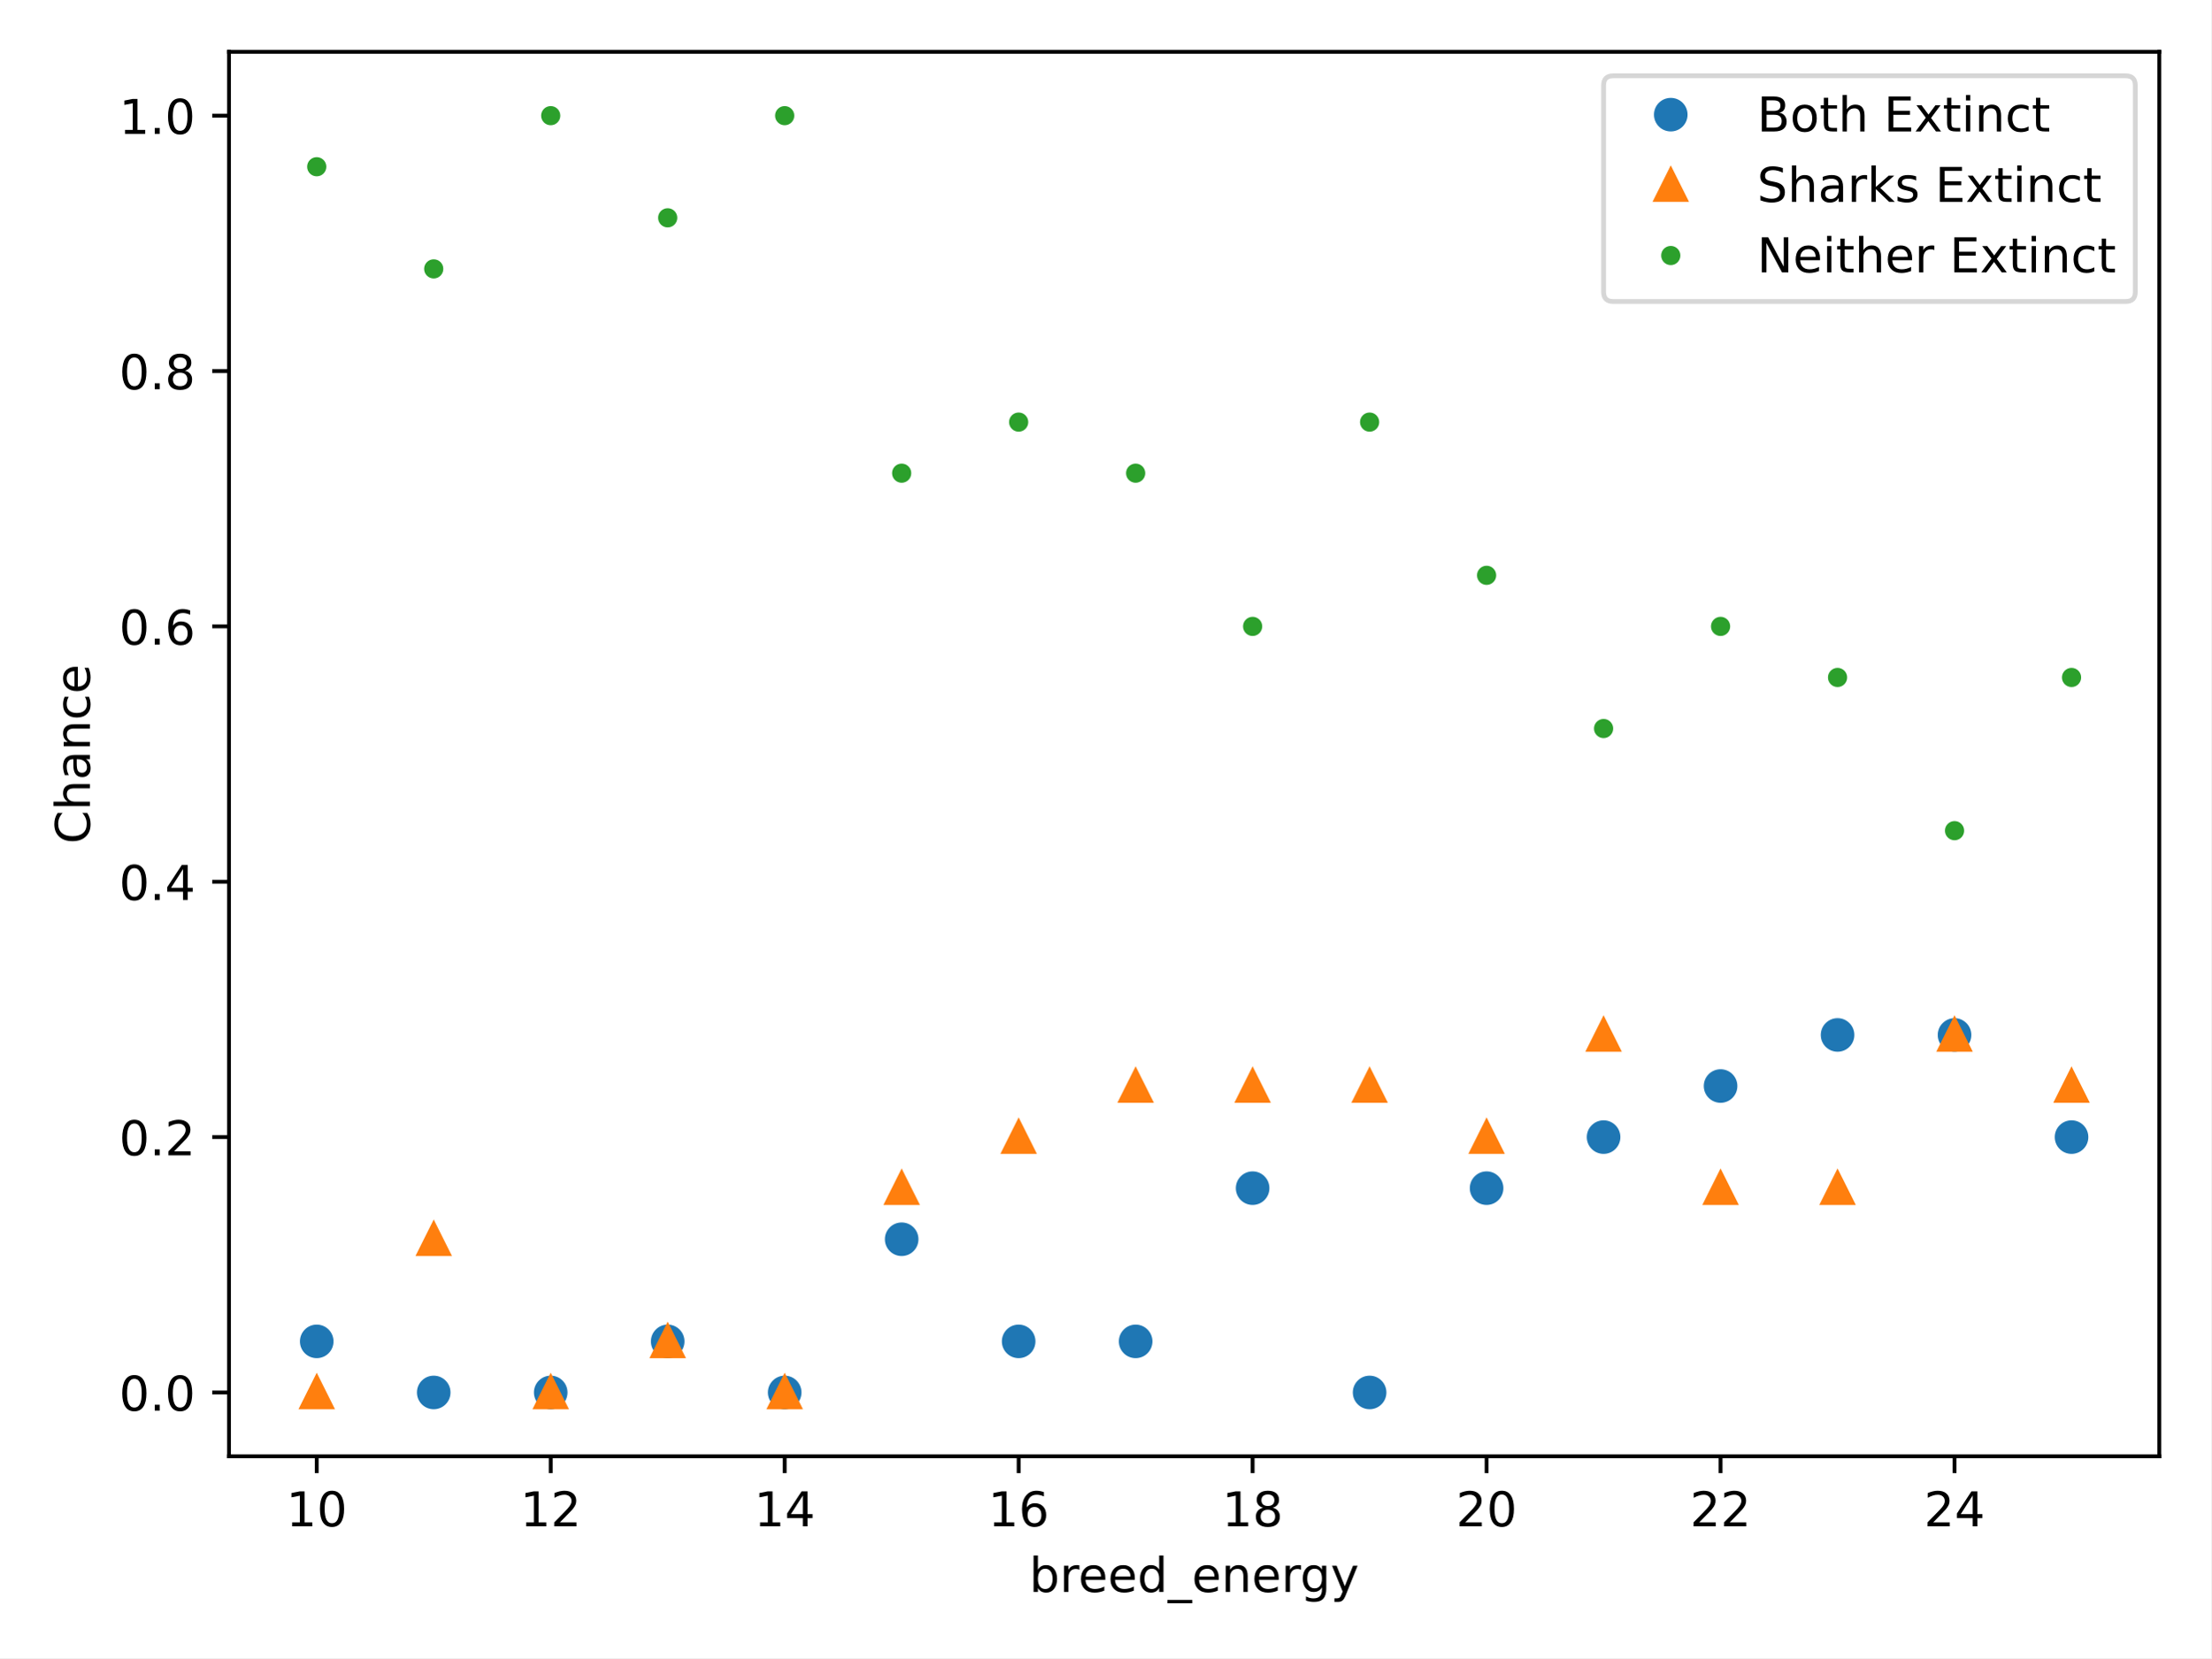
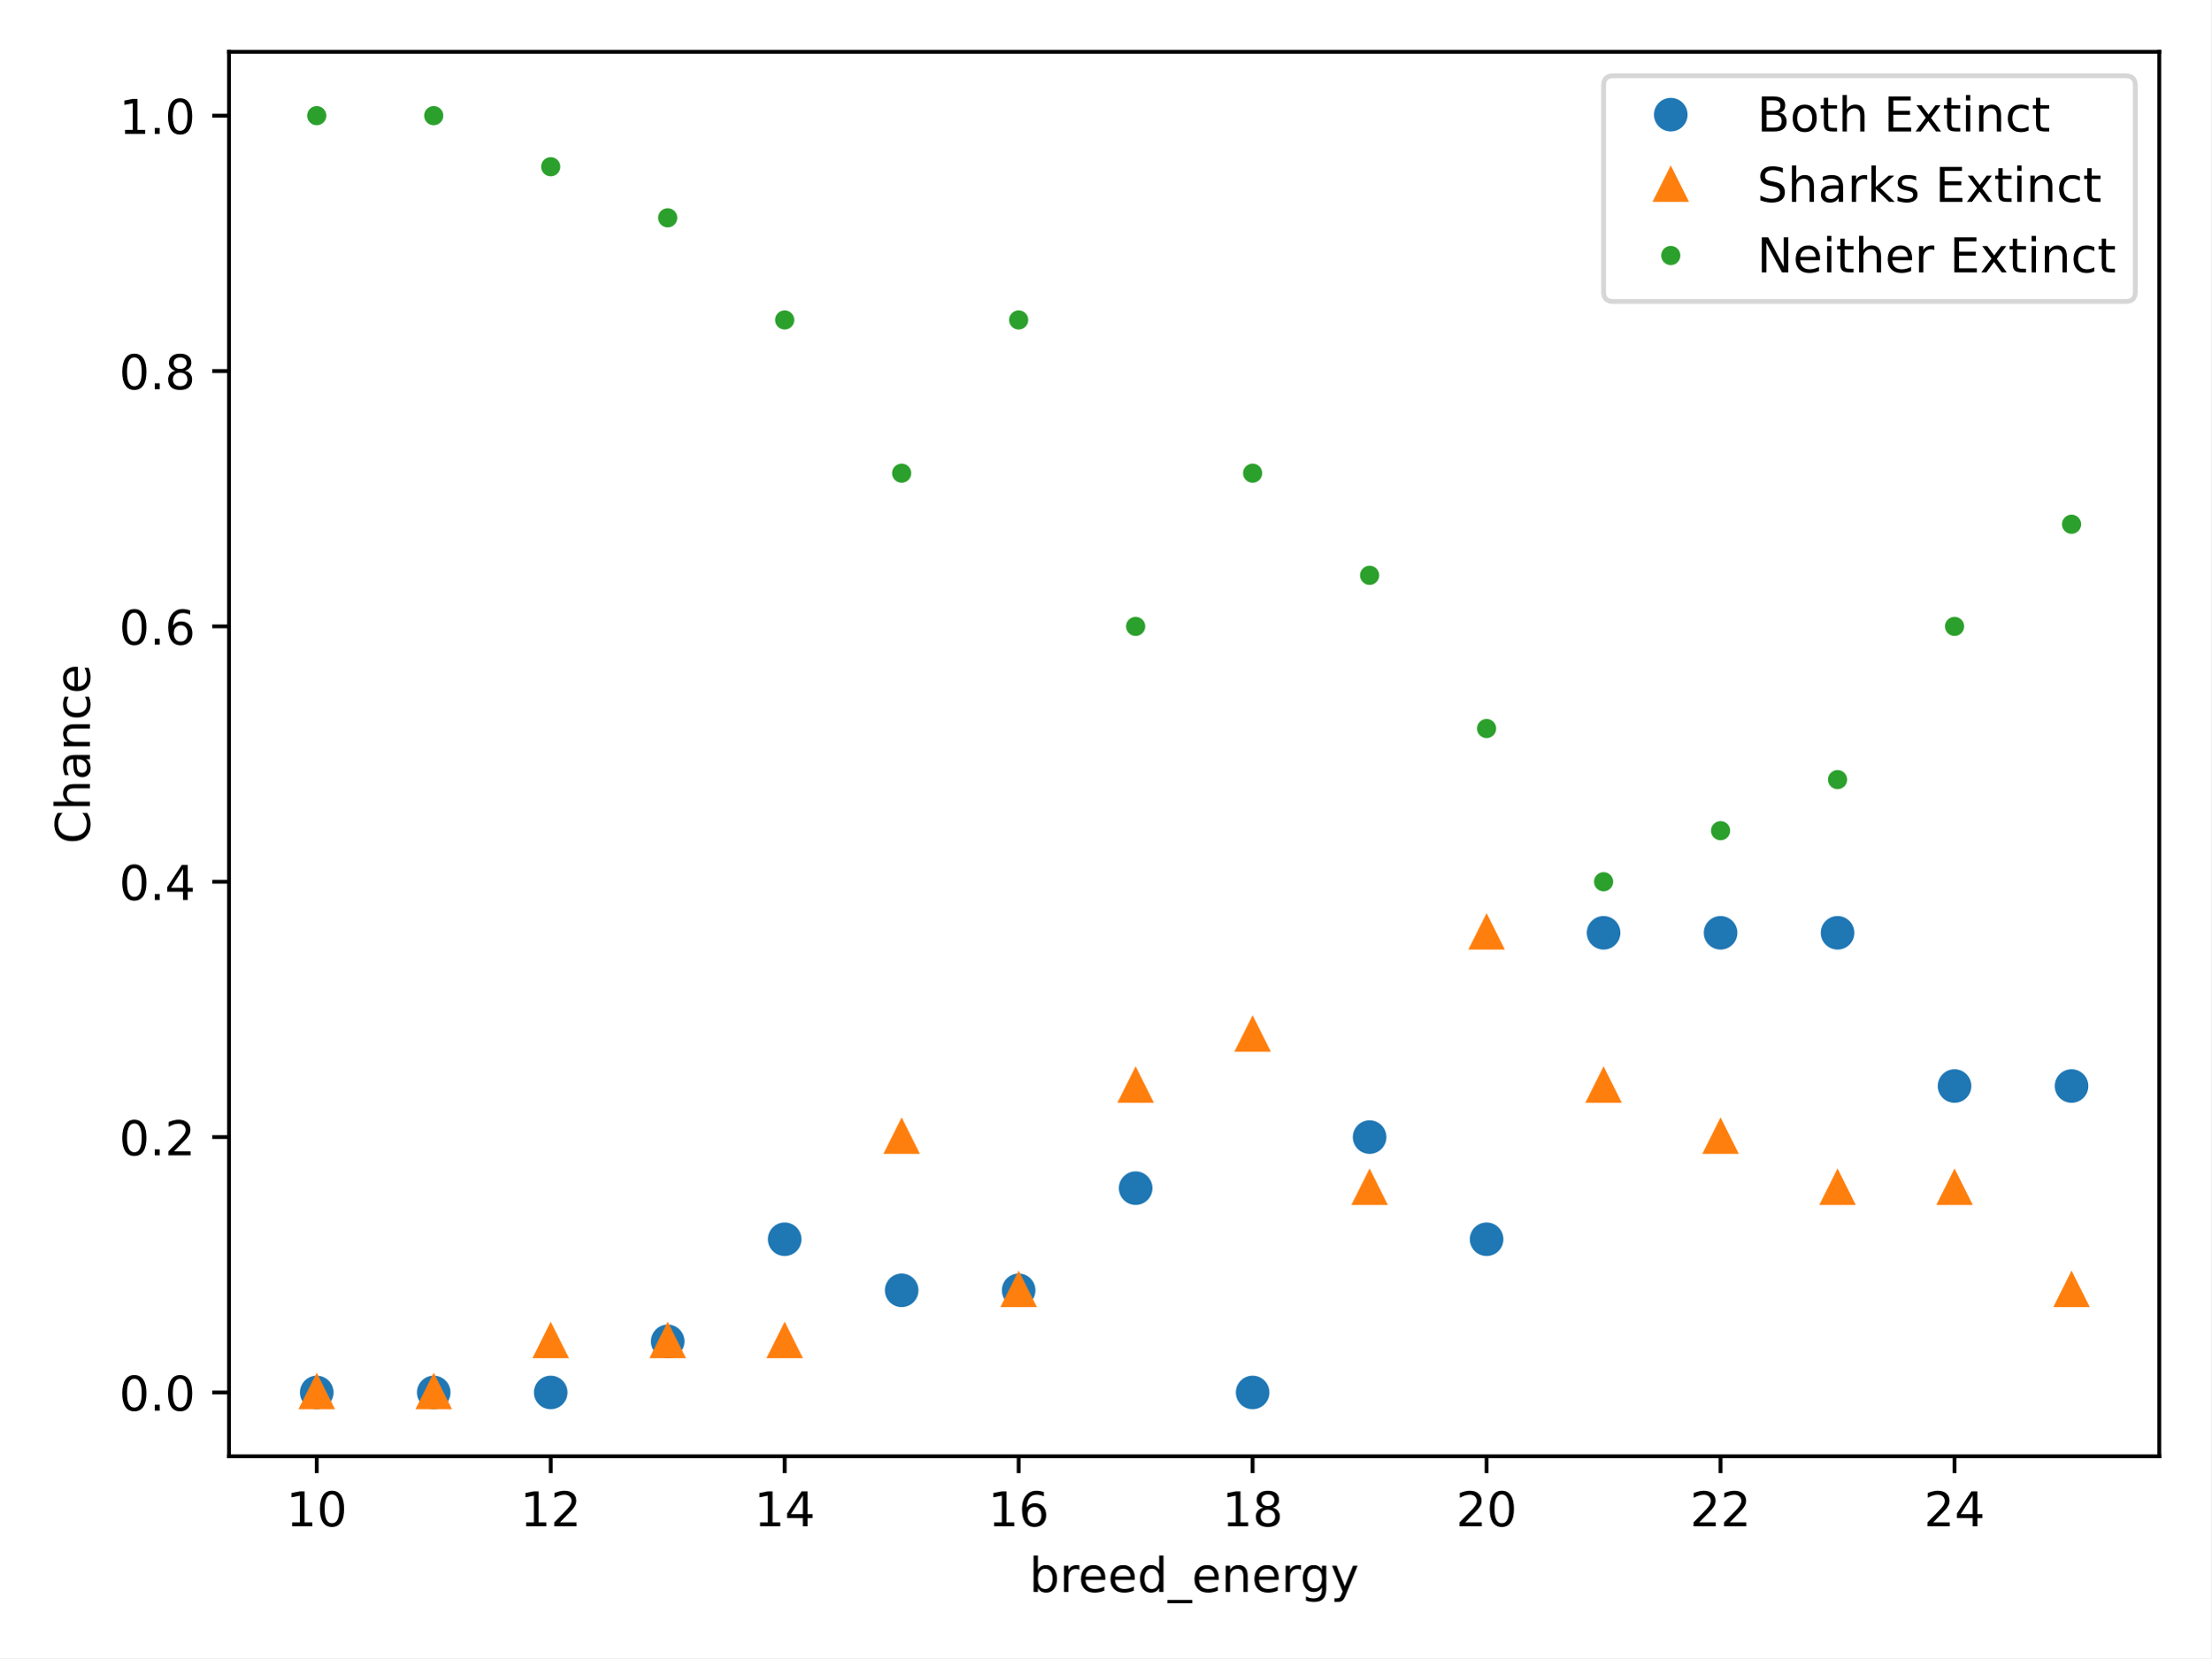
<svg xmlns="http://www.w3.org/2000/svg" xmlns:xlink="http://www.w3.org/1999/xlink" width="460.8pt" height="345.6pt" viewBox="0 0 460.8 345.6" version="1.1">
  <defs>
    <style type="text/css">*{stroke-linejoin: round; stroke-linecap: butt}</style>
  </defs>
  <g id="figure_1">
    <g id="patch_1">
      <path d="M 0 345.6  L 460.8 345.6  L 460.8 0  L 0 0  z " style="fill: #ffffff" />
    </g>
    <g id="axes_1">
      <g id="patch_2">
        <path d="M 47.72 303.539  L 450 303.539  L 450 10.8  L 47.72 10.8  z " style="fill: #ffffff" />
      </g>
      <g id="matplotlib.axis_1">
        <g id="xtick_1">
          <g id="line2d_1">
            <defs>
-               <path id="m594f3ffbeb" d="M 0 0  L 0 3.5  " style="stroke: #000000; stroke-width: 0.8" />
-             </defs>
-             <g>
-               <use xlink:href="#m594f3ffbeb" x="66.005" y="303.539" style="stroke: #000000; stroke-width: 0.8" />
+               <path id="m8aeeeb523c" d="M 0 0  L 0 3.5  " style="stroke: #000000; stroke-width: 0.8" />
+             </defs>
+             <g>
+               <use xlink:href="#m8aeeeb523c" x="66.005" y="303.539" style="stroke: #000000; stroke-width: 0.8" />
            </g>
          </g>
          <g id="text_1">
            <g transform="translate(59.64296 318.1372) scale(0.1 -0.1)">
              <defs>
                <path id="DejaVuSans-31" d="M 794 531  L 1825 531  L 1825 4091  L 703 3866  L 703 4441  L 1819 4666  L 2450 4666  L 2450 531  L 3481 531  L 3481 0  L 794 0  L 794 531  z " transform="scale(0.015625)" />
                <path id="DejaVuSans-30" d="M 2034 4250  Q 1547 4250 1301 3770  Q 1056 3291 1056 2328  Q 1056 1369 1301 889  Q 1547 409 2034 409  Q 2525 409 2770 889  Q 3016 1369 3016 2328  Q 3016 3291 2770 3770  Q 2525 4250 2034 4250  z M 2034 4750  Q 2819 4750 3233 4129  Q 3647 3509 3647 2328  Q 3647 1150 3233 529  Q 2819 -91 2034 -91  Q 1250 -91 836 529  Q 422 1150 422 2328  Q 422 3509 836 4129  Q 1250 4750 2034 4750  z " transform="scale(0.015625)" />
              </defs>
              <use xlink:href="#DejaVuSans-31" />
              <use xlink:href="#DejaVuSans-30" transform="translate(63.62305 0)" />
            </g>
          </g>
        </g>
        <g id="xtick_2">
          <g id="line2d_2">
            <g>
-               <use xlink:href="#m594f3ffbeb" x="114.767" y="303.539" style="stroke: #000000; stroke-width: 0.8" />
+               <use xlink:href="#m8aeeeb523c" x="114.767" y="303.539" style="stroke: #000000; stroke-width: 0.8" />
            </g>
          </g>
          <g id="text_2">
            <g transform="translate(108.4042 318.1372) scale(0.1 -0.1)">
              <defs>
                <path id="DejaVuSans-32" d="M 1228 531  L 3431 531  L 3431 0  L 469 0  L 469 531  Q 828 903 1448 1529  Q 2069 2156 2228 2338  Q 2531 2678 2651 2914  Q 2772 3150 2772 3378  Q 2772 3750 2511 3984  Q 2250 4219 1831 4219  Q 1534 4219 1204 4116  Q 875 4013 500 3803  L 500 4441  Q 881 4594 1212 4672  Q 1544 4750 1819 4750  Q 2544 4750 2975 4387  Q 3406 4025 3406 3419  Q 3406 3131 3298 2873  Q 3191 2616 2906 2266  Q 2828 2175 2409 1742  Q 1991 1309 1228 531  z " transform="scale(0.015625)" />
              </defs>
              <use xlink:href="#DejaVuSans-31" />
              <use xlink:href="#DejaVuSans-32" transform="translate(63.62305 0)" />
            </g>
          </g>
        </g>
        <g id="xtick_3">
          <g id="line2d_3">
            <g>
-               <use xlink:href="#m594f3ffbeb" x="163.528" y="303.539" style="stroke: #000000; stroke-width: 0.8" />
+               <use xlink:href="#m8aeeeb523c" x="163.528" y="303.539" style="stroke: #000000; stroke-width: 0.8" />
            </g>
          </g>
          <g id="text_3">
            <g transform="translate(157.1654 318.1372) scale(0.1 -0.1)">
              <defs>
                <path id="DejaVuSans-34" d="M 2419 4116  L 825 1625  L 2419 1625  L 2419 4116  z M 2253 4666  L 3047 4666  L 3047 1625  L 3713 1625  L 3713 1100  L 3047 1100  L 3047 0  L 2419 0  L 2419 1100  L 313 1100  L 313 1709  L 2253 4666  z " transform="scale(0.015625)" />
              </defs>
              <use xlink:href="#DejaVuSans-31" />
              <use xlink:href="#DejaVuSans-34" transform="translate(63.62305 0)" />
            </g>
          </g>
        </g>
        <g id="xtick_4">
          <g id="line2d_4">
            <g>
-               <use xlink:href="#m594f3ffbeb" x="212.289" y="303.539" style="stroke: #000000; stroke-width: 0.8" />
+               <use xlink:href="#m8aeeeb523c" x="212.289" y="303.539" style="stroke: #000000; stroke-width: 0.8" />
            </g>
          </g>
          <g id="text_4">
            <g transform="translate(205.9266 318.1372) scale(0.1 -0.1)">
              <defs>
                <path id="DejaVuSans-36" d="M 2113 2584  Q 1688 2584 1439 2293  Q 1191 2003 1191 1497  Q 1191 994 1439 701  Q 1688 409 2113 409  Q 2538 409 2786 701  Q 3034 994 3034 1497  Q 3034 2003 2786 2293  Q 2538 2584 2113 2584  z M 3366 4563  L 3366 3988  Q 3128 4100 2886 4159  Q 2644 4219 2406 4219  Q 1781 4219 1451 3797  Q 1122 3375 1075 2522  Q 1259 2794 1537 2939  Q 1816 3084 2150 3084  Q 2853 3084 3261 2657  Q 3669 2231 3669 1497  Q 3669 778 3244 343  Q 2819 -91 2113 -91  Q 1303 -91 875 529  Q 447 1150 447 2328  Q 447 3434 972 4092  Q 1497 4750 2381 4750  Q 2619 4750 2861 4703  Q 3103 4656 3366 4563  z " transform="scale(0.015625)" />
              </defs>
              <use xlink:href="#DejaVuSans-31" />
              <use xlink:href="#DejaVuSans-36" transform="translate(63.62305 0)" />
            </g>
          </g>
        </g>
        <g id="xtick_5">
          <g id="line2d_5">
            <g>
-               <use xlink:href="#m594f3ffbeb" x="261.05" y="303.539" style="stroke: #000000; stroke-width: 0.8" />
+               <use xlink:href="#m8aeeeb523c" x="261.05" y="303.539" style="stroke: #000000; stroke-width: 0.8" />
            </g>
          </g>
          <g id="text_5">
            <g transform="translate(254.6878 318.1372) scale(0.1 -0.1)">
              <defs>
                <path id="DejaVuSans-38" d="M 2034 2216  Q 1584 2216 1326 1975  Q 1069 1734 1069 1313  Q 1069 891 1326 650  Q 1584 409 2034 409  Q 2484 409 2743 651  Q 3003 894 3003 1313  Q 3003 1734 2745 1975  Q 2488 2216 2034 2216  z M 1403 2484  Q 997 2584 770 2862  Q 544 3141 544 3541  Q 544 4100 942 4425  Q 1341 4750 2034 4750  Q 2731 4750 3128 4425  Q 3525 4100 3525 3541  Q 3525 3141 3298 2862  Q 3072 2584 2669 2484  Q 3125 2378 3379 2068  Q 3634 1759 3634 1313  Q 3634 634 3220 271  Q 2806 -91 2034 -91  Q 1263 -91 848 271  Q 434 634 434 1313  Q 434 1759 690 2068  Q 947 2378 1403 2484  z M 1172 3481  Q 1172 3119 1398 2916  Q 1625 2713 2034 2713  Q 2441 2713 2670 2916  Q 2900 3119 2900 3481  Q 2900 3844 2670 4047  Q 2441 4250 2034 4250  Q 1625 4250 1398 4047  Q 1172 3844 1172 3481  z " transform="scale(0.015625)" />
              </defs>
              <use xlink:href="#DejaVuSans-31" />
              <use xlink:href="#DejaVuSans-38" transform="translate(63.62305 0)" />
            </g>
          </g>
        </g>
        <g id="xtick_6">
          <g id="line2d_6">
            <g>
-               <use xlink:href="#m594f3ffbeb" x="309.812" y="303.539" style="stroke: #000000; stroke-width: 0.8" />
+               <use xlink:href="#m8aeeeb523c" x="309.812" y="303.539" style="stroke: #000000; stroke-width: 0.8" />
            </g>
          </g>
          <g id="text_6">
            <g transform="translate(303.449 318.1372) scale(0.1 -0.1)">
              <use xlink:href="#DejaVuSans-32" />
              <use xlink:href="#DejaVuSans-30" transform="translate(63.62305 0)" />
            </g>
          </g>
        </g>
        <g id="xtick_7">
          <g id="line2d_7">
            <g>
-               <use xlink:href="#m594f3ffbeb" x="358.573" y="303.539" style="stroke: #000000; stroke-width: 0.8" />
+               <use xlink:href="#m8aeeeb523c" x="358.573" y="303.539" style="stroke: #000000; stroke-width: 0.8" />
            </g>
          </g>
          <g id="text_7">
            <g transform="translate(352.2102 318.1372) scale(0.1 -0.1)">
              <use xlink:href="#DejaVuSans-32" />
              <use xlink:href="#DejaVuSans-32" transform="translate(63.62305 0)" />
            </g>
          </g>
        </g>
        <g id="xtick_8">
          <g id="line2d_8">
            <g>
-               <use xlink:href="#m594f3ffbeb" x="407.334" y="303.539" style="stroke: #000000; stroke-width: 0.8" />
+               <use xlink:href="#m8aeeeb523c" x="407.334" y="303.539" style="stroke: #000000; stroke-width: 0.8" />
            </g>
          </g>
          <g id="text_8">
            <g transform="translate(400.9714 318.1372) scale(0.1 -0.1)">
              <use xlink:href="#DejaVuSans-32" />
              <use xlink:href="#DejaVuSans-34" transform="translate(63.62305 0)" />
            </g>
          </g>
        </g>
        <g id="text_9">
          <g transform="translate(214.492 331.8153) scale(0.1 -0.1)">
            <defs>
              <path id="DejaVuSans-62" d="M 3116 1747  Q 3116 2381 2855 2742  Q 2594 3103 2138 3103  Q 1681 3103 1420 2742  Q 1159 2381 1159 1747  Q 1159 1113 1420 752  Q 1681 391 2138 391  Q 2594 391 2855 752  Q 3116 1113 3116 1747  z M 1159 2969  Q 1341 3281 1617 3432  Q 1894 3584 2278 3584  Q 2916 3584 3314 3078  Q 3713 2572 3713 1747  Q 3713 922 3314 415  Q 2916 -91 2278 -91  Q 1894 -91 1617 61  Q 1341 213 1159 525  L 1159 0  L 581 0  L 581 4863  L 1159 4863  L 1159 2969  z " transform="scale(0.015625)" />
              <path id="DejaVuSans-72" d="M 2631 2963  Q 2534 3019 2420 3045  Q 2306 3072 2169 3072  Q 1681 3072 1420 2755  Q 1159 2438 1159 1844  L 1159 0  L 581 0  L 581 3500  L 1159 3500  L 1159 2956  Q 1341 3275 1631 3429  Q 1922 3584 2338 3584  Q 2397 3584 2469 3576  Q 2541 3569 2628 3553  L 2631 2963  z " transform="scale(0.015625)" />
              <path id="DejaVuSans-65" d="M 3597 1894  L 3597 1613  L 953 1613  Q 991 1019 1311 708  Q 1631 397 2203 397  Q 2534 397 2845 478  Q 3156 559 3463 722  L 3463 178  Q 3153 47 2828 -22  Q 2503 -91 2169 -91  Q 1331 -91 842 396  Q 353 884 353 1716  Q 353 2575 817 3079  Q 1281 3584 2069 3584  Q 2775 3584 3186 3129  Q 3597 2675 3597 1894  z M 3022 2063  Q 3016 2534 2758 2815  Q 2500 3097 2075 3097  Q 1594 3097 1305 2825  Q 1016 2553 972 2059  L 3022 2063  z " transform="scale(0.015625)" />
              <path id="DejaVuSans-64" d="M 2906 2969  L 2906 4863  L 3481 4863  L 3481 0  L 2906 0  L 2906 525  Q 2725 213 2448 61  Q 2172 -91 1784 -91  Q 1150 -91 751 415  Q 353 922 353 1747  Q 353 2572 751 3078  Q 1150 3584 1784 3584  Q 2172 3584 2448 3432  Q 2725 3281 2906 2969  z M 947 1747  Q 947 1113 1208 752  Q 1469 391 1925 391  Q 2381 391 2643 752  Q 2906 1113 2906 1747  Q 2906 2381 2643 2742  Q 2381 3103 1925 3103  Q 1469 3103 1208 2742  Q 947 2381 947 1747  z " transform="scale(0.015625)" />
              <path id="DejaVuSans-5f" d="M 3263 -1063  L 3263 -1509  L -63 -1509  L -63 -1063  L 3263 -1063  z " transform="scale(0.015625)" />
              <path id="DejaVuSans-6e" d="M 3513 2113  L 3513 0  L 2938 0  L 2938 2094  Q 2938 2591 2744 2837  Q 2550 3084 2163 3084  Q 1697 3084 1428 2787  Q 1159 2491 1159 1978  L 1159 0  L 581 0  L 581 3500  L 1159 3500  L 1159 2956  Q 1366 3272 1645 3428  Q 1925 3584 2291 3584  Q 2894 3584 3203 3211  Q 3513 2838 3513 2113  z " transform="scale(0.015625)" />
              <path id="DejaVuSans-67" d="M 2906 1791  Q 2906 2416 2648 2759  Q 2391 3103 1925 3103  Q 1463 3103 1205 2759  Q 947 2416 947 1791  Q 947 1169 1205 825  Q 1463 481 1925 481  Q 2391 481 2648 825  Q 2906 1169 2906 1791  z M 3481 434  Q 3481 -459 3084 -895  Q 2688 -1331 1869 -1331  Q 1566 -1331 1297 -1286  Q 1028 -1241 775 -1147  L 775 -588  Q 1028 -725 1275 -790  Q 1522 -856 1778 -856  Q 2344 -856 2625 -561  Q 2906 -266 2906 331  L 2906 616  Q 2728 306 2450 153  Q 2172 0 1784 0  Q 1141 0 747 490  Q 353 981 353 1791  Q 353 2603 747 3093  Q 1141 3584 1784 3584  Q 2172 3584 2450 3431  Q 2728 3278 2906 2969  L 2906 3500  L 3481 3500  L 3481 434  z " transform="scale(0.015625)" />
              <path id="DejaVuSans-79" d="M 2059 -325  Q 1816 -950 1584 -1140  Q 1353 -1331 966 -1331  L 506 -1331  L 506 -850  L 844 -850  Q 1081 -850 1212 -737  Q 1344 -625 1503 -206  L 1606 56  L 191 3500  L 800 3500  L 1894 763  L 2988 3500  L 3597 3500  L 2059 -325  z " transform="scale(0.015625)" />
            </defs>
            <use xlink:href="#DejaVuSans-62" />
            <use xlink:href="#DejaVuSans-72" transform="translate(63.47656 0)" />
            <use xlink:href="#DejaVuSans-65" transform="translate(102.3398 0)" />
            <use xlink:href="#DejaVuSans-65" transform="translate(163.8633 0)" />
            <use xlink:href="#DejaVuSans-64" transform="translate(225.3867 0)" />
            <use xlink:href="#DejaVuSans-5f" transform="translate(288.8633 0)" />
            <use xlink:href="#DejaVuSans-65" transform="translate(338.8633 0)" />
            <use xlink:href="#DejaVuSans-6e" transform="translate(400.3867 0)" />
            <use xlink:href="#DejaVuSans-65" transform="translate(463.7656 0)" />
            <use xlink:href="#DejaVuSans-72" transform="translate(525.2891 0)" />
            <use xlink:href="#DejaVuSans-67" transform="translate(564.6523 0)" />
            <use xlink:href="#DejaVuSans-79" transform="translate(628.1289 0)" />
          </g>
        </g>
      </g>
      <g id="matplotlib.axis_2">
        <g id="ytick_1">
          <g id="line2d_9">
            <defs>
-               <path id="m429738152f" d="M 0 0  L -3.5 0  " style="stroke: #000000; stroke-width: 0.8" />
-             </defs>
-             <g>
-               <use xlink:href="#m429738152f" x="47.72" y="290.232" style="stroke: #000000; stroke-width: 0.8" />
+               <path id="mcd9808a404" d="M 0 0  L -3.5 0  " style="stroke: #000000; stroke-width: 0.8" />
+             </defs>
+             <g>
+               <use xlink:href="#mcd9808a404" x="47.72" y="290.232" style="stroke: #000000; stroke-width: 0.8" />
            </g>
          </g>
          <g id="text_10">
            <g transform="translate(24.81687 294.0317) scale(0.1 -0.1)">
              <defs>
                <path id="DejaVuSans-2e" d="M 684 794  L 1344 794  L 1344 0  L 684 0  L 684 794  z " transform="scale(0.015625)" />
              </defs>
              <use xlink:href="#DejaVuSans-30" />
              <use xlink:href="#DejaVuSans-2e" transform="translate(63.62305 0)" />
              <use xlink:href="#DejaVuSans-30" transform="translate(95.41016 0)" />
            </g>
          </g>
        </g>
        <g id="ytick_2">
          <g id="line2d_10">
            <g>
-               <use xlink:href="#m429738152f" x="47.72" y="237.007" style="stroke: #000000; stroke-width: 0.8" />
+               <use xlink:href="#mcd9808a404" x="47.72" y="237.007" style="stroke: #000000; stroke-width: 0.8" />
            </g>
          </g>
          <g id="text_11">
            <g transform="translate(24.81687 240.8064) scale(0.1 -0.1)">
              <use xlink:href="#DejaVuSans-30" />
              <use xlink:href="#DejaVuSans-2e" transform="translate(63.62305 0)" />
              <use xlink:href="#DejaVuSans-32" transform="translate(95.41016 0)" />
            </g>
          </g>
        </g>
        <g id="ytick_3">
          <g id="line2d_11">
            <g>
-               <use xlink:href="#m429738152f" x="47.72" y="183.782" style="stroke: #000000; stroke-width: 0.8" />
+               <use xlink:href="#mcd9808a404" x="47.72" y="183.782" style="stroke: #000000; stroke-width: 0.8" />
            </g>
          </g>
          <g id="text_12">
            <g transform="translate(24.81687 187.5812) scale(0.1 -0.1)">
              <use xlink:href="#DejaVuSans-30" />
              <use xlink:href="#DejaVuSans-2e" transform="translate(63.62305 0)" />
              <use xlink:href="#DejaVuSans-34" transform="translate(95.41016 0)" />
            </g>
          </g>
        </g>
        <g id="ytick_4">
          <g id="line2d_12">
            <g>
-               <use xlink:href="#m429738152f" x="47.72" y="130.557" style="stroke: #000000; stroke-width: 0.8" />
+               <use xlink:href="#mcd9808a404" x="47.72" y="130.557" style="stroke: #000000; stroke-width: 0.8" />
            </g>
          </g>
          <g id="text_13">
            <g transform="translate(24.81687 134.356) scale(0.1 -0.1)">
              <use xlink:href="#DejaVuSans-30" />
              <use xlink:href="#DejaVuSans-2e" transform="translate(63.62305 0)" />
              <use xlink:href="#DejaVuSans-36" transform="translate(95.41016 0)" />
            </g>
          </g>
        </g>
        <g id="ytick_5">
          <g id="line2d_13">
            <g>
-               <use xlink:href="#m429738152f" x="47.72" y="77.332" style="stroke: #000000; stroke-width: 0.8" />
+               <use xlink:href="#mcd9808a404" x="47.72" y="77.332" style="stroke: #000000; stroke-width: 0.8" />
            </g>
          </g>
          <g id="text_14">
            <g transform="translate(24.81687 81.13075) scale(0.1 -0.1)">
              <use xlink:href="#DejaVuSans-30" />
              <use xlink:href="#DejaVuSans-2e" transform="translate(63.62305 0)" />
              <use xlink:href="#DejaVuSans-38" transform="translate(95.41016 0)" />
            </g>
          </g>
        </g>
        <g id="ytick_6">
          <g id="line2d_14">
            <g>
-               <use xlink:href="#m429738152f" x="47.72" y="24.106" style="stroke: #000000; stroke-width: 0.8" />
+               <use xlink:href="#mcd9808a404" x="47.72" y="24.106" style="stroke: #000000; stroke-width: 0.8" />
            </g>
          </g>
          <g id="text_15">
            <g transform="translate(24.81687 27.90553) scale(0.1 -0.1)">
              <use xlink:href="#DejaVuSans-31" />
              <use xlink:href="#DejaVuSans-2e" transform="translate(63.62305 0)" />
              <use xlink:href="#DejaVuSans-30" transform="translate(95.41016 0)" />
            </g>
          </g>
        </g>
        <g id="text_16">
          <g transform="translate(18.73719 175.8881) rotate(-90) scale(0.1 -0.1)">
            <defs>
              <path id="DejaVuSans-43" d="M 4122 4306  L 4122 3641  Q 3803 3938 3442 4084  Q 3081 4231 2675 4231  Q 1875 4231 1450 3742  Q 1025 3253 1025 2328  Q 1025 1406 1450 917  Q 1875 428 2675 428  Q 3081 428 3442 575  Q 3803 722 4122 1019  L 4122 359  Q 3791 134 3420 21  Q 3050 -91 2638 -91  Q 1578 -91 968 557  Q 359 1206 359 2328  Q 359 3453 968 4101  Q 1578 4750 2638 4750  Q 3056 4750 3426 4639  Q 3797 4528 4122 4306  z " transform="scale(0.015625)" />
              <path id="DejaVuSans-68" d="M 3513 2113  L 3513 0  L 2938 0  L 2938 2094  Q 2938 2591 2744 2837  Q 2550 3084 2163 3084  Q 1697 3084 1428 2787  Q 1159 2491 1159 1978  L 1159 0  L 581 0  L 581 4863  L 1159 4863  L 1159 2956  Q 1366 3272 1645 3428  Q 1925 3584 2291 3584  Q 2894 3584 3203 3211  Q 3513 2838 3513 2113  z " transform="scale(0.015625)" />
              <path id="DejaVuSans-61" d="M 2194 1759  Q 1497 1759 1228 1600  Q 959 1441 959 1056  Q 959 750 1161 570  Q 1363 391 1709 391  Q 2188 391 2477 730  Q 2766 1069 2766 1631  L 2766 1759  L 2194 1759  z M 3341 1997  L 3341 0  L 2766 0  L 2766 531  Q 2569 213 2275 61  Q 1981 -91 1556 -91  Q 1019 -91 701 211  Q 384 513 384 1019  Q 384 1609 779 1909  Q 1175 2209 1959 2209  L 2766 2209  L 2766 2266  Q 2766 2663 2505 2880  Q 2244 3097 1772 3097  Q 1472 3097 1187 3025  Q 903 2953 641 2809  L 641 3341  Q 956 3463 1253 3523  Q 1550 3584 1831 3584  Q 2591 3584 2966 3190  Q 3341 2797 3341 1997  z " transform="scale(0.015625)" />
              <path id="DejaVuSans-63" d="M 3122 3366  L 3122 2828  Q 2878 2963 2633 3030  Q 2388 3097 2138 3097  Q 1578 3097 1268 2742  Q 959 2388 959 1747  Q 959 1106 1268 751  Q 1578 397 2138 397  Q 2388 397 2633 464  Q 2878 531 3122 666  L 3122 134  Q 2881 22 2623 -34  Q 2366 -91 2075 -91  Q 1284 -91 818 406  Q 353 903 353 1747  Q 353 2603 823 3093  Q 1294 3584 2113 3584  Q 2378 3584 2631 3529  Q 2884 3475 3122 3366  z " transform="scale(0.015625)" />
            </defs>
            <use xlink:href="#DejaVuSans-43" />
            <use xlink:href="#DejaVuSans-68" transform="translate(69.82422 0)" />
            <use xlink:href="#DejaVuSans-61" transform="translate(133.2031 0)" />
            <use xlink:href="#DejaVuSans-6e" transform="translate(194.4824 0)" />
            <use xlink:href="#DejaVuSans-63" transform="translate(257.8613 0)" />
            <use xlink:href="#DejaVuSans-65" transform="translate(312.8418 0)" />
          </g>
        </g>
      </g>
      <g id="line2d_15">
        <defs>
-           <path id="m0fff71e600" d="M 0 3  C 0.796 3 1.559 2.684 2.121 2.121  C 2.684 1.559 3 0.796 3 0  C 3 -0.796 2.684 -1.559 2.121 -2.121  C 1.559 -2.684 0.796 -3 0 -3  C -0.796 -3 -1.559 -2.684 -2.121 -2.121  C -2.684 -1.559 -3 -0.796 -3 0  C -3 0.796 -2.684 1.559 -2.121 2.121  C -1.559 2.684 -0.796 3 0 3  z " style="stroke: #1f77b4" />
+           <path id="ma2b2c8da0b" d="M 0 3  C 0.796 3 1.559 2.684 2.121 2.121  C 2.684 1.559 3 0.796 3 0  C 3 -0.796 2.684 -1.559 2.121 -2.121  C 1.559 -2.684 0.796 -3 0 -3  C -0.796 -3 -1.559 -2.684 -2.121 -2.121  C -2.684 -1.559 -3 -0.796 -3 0  C -3 0.796 -2.684 1.559 -2.121 2.121  C -1.559 2.684 -0.796 3 0 3  z " style="stroke: #1f77b4" />
        </defs>
-         <g clip-path="url(#p8ca5dd288e)">
-           <use xlink:href="#m0fff71e600" x="66.005" y="279.587" style="fill: #1f77b4; stroke: #1f77b4" />
-           <use xlink:href="#m0fff71e600" x="90.386" y="290.232" style="fill: #1f77b4; stroke: #1f77b4" />
-           <use xlink:href="#m0fff71e600" x="114.767" y="290.232" style="fill: #1f77b4; stroke: #1f77b4" />
-           <use xlink:href="#m0fff71e600" x="139.147" y="279.587" style="fill: #1f77b4; stroke: #1f77b4" />
-           <use xlink:href="#m0fff71e600" x="163.528" y="290.232" style="fill: #1f77b4; stroke: #1f77b4" />
-           <use xlink:href="#m0fff71e600" x="187.908" y="258.297" style="fill: #1f77b4; stroke: #1f77b4" />
-           <use xlink:href="#m0fff71e600" x="212.289" y="279.587" style="fill: #1f77b4; stroke: #1f77b4" />
-           <use xlink:href="#m0fff71e600" x="236.67" y="279.587" style="fill: #1f77b4; stroke: #1f77b4" />
-           <use xlink:href="#m0fff71e600" x="261.05" y="247.652" style="fill: #1f77b4; stroke: #1f77b4" />
-           <use xlink:href="#m0fff71e600" x="285.431" y="290.232" style="fill: #1f77b4; stroke: #1f77b4" />
-           <use xlink:href="#m0fff71e600" x="309.812" y="247.652" style="fill: #1f77b4; stroke: #1f77b4" />
-           <use xlink:href="#m0fff71e600" x="334.192" y="237.007" style="fill: #1f77b4; stroke: #1f77b4" />
-           <use xlink:href="#m0fff71e600" x="358.573" y="226.362" style="fill: #1f77b4; stroke: #1f77b4" />
-           <use xlink:href="#m0fff71e600" x="382.953" y="215.717" style="fill: #1f77b4; stroke: #1f77b4" />
-           <use xlink:href="#m0fff71e600" x="407.334" y="215.717" style="fill: #1f77b4; stroke: #1f77b4" />
-           <use xlink:href="#m0fff71e600" x="431.715" y="237.007" style="fill: #1f77b4; stroke: #1f77b4" />
+         <g clip-path="url(#p22c259c68c)">
+           <use xlink:href="#ma2b2c8da0b" x="66.005" y="290.232" style="fill: #1f77b4; stroke: #1f77b4" />
+           <use xlink:href="#ma2b2c8da0b" x="90.386" y="290.232" style="fill: #1f77b4; stroke: #1f77b4" />
+           <use xlink:href="#ma2b2c8da0b" x="114.767" y="290.232" style="fill: #1f77b4; stroke: #1f77b4" />
+           <use xlink:href="#ma2b2c8da0b" x="139.147" y="279.587" style="fill: #1f77b4; stroke: #1f77b4" />
+           <use xlink:href="#ma2b2c8da0b" x="163.528" y="258.297" style="fill: #1f77b4; stroke: #1f77b4" />
+           <use xlink:href="#ma2b2c8da0b" x="187.908" y="268.942" style="fill: #1f77b4; stroke: #1f77b4" />
+           <use xlink:href="#ma2b2c8da0b" x="212.289" y="268.942" style="fill: #1f77b4; stroke: #1f77b4" />
+           <use xlink:href="#ma2b2c8da0b" x="236.67" y="247.652" style="fill: #1f77b4; stroke: #1f77b4" />
+           <use xlink:href="#ma2b2c8da0b" x="261.05" y="290.232" style="fill: #1f77b4; stroke: #1f77b4" />
+           <use xlink:href="#ma2b2c8da0b" x="285.431" y="237.007" style="fill: #1f77b4; stroke: #1f77b4" />
+           <use xlink:href="#ma2b2c8da0b" x="309.812" y="258.297" style="fill: #1f77b4; stroke: #1f77b4" />
+           <use xlink:href="#ma2b2c8da0b" x="334.192" y="194.427" style="fill: #1f77b4; stroke: #1f77b4" />
+           <use xlink:href="#ma2b2c8da0b" x="358.573" y="194.427" style="fill: #1f77b4; stroke: #1f77b4" />
+           <use xlink:href="#ma2b2c8da0b" x="382.953" y="194.427" style="fill: #1f77b4; stroke: #1f77b4" />
+           <use xlink:href="#ma2b2c8da0b" x="407.334" y="226.362" style="fill: #1f77b4; stroke: #1f77b4" />
+           <use xlink:href="#ma2b2c8da0b" x="431.715" y="226.362" style="fill: #1f77b4; stroke: #1f77b4" />
        </g>
      </g>
      <g id="line2d_16">
        <defs>
-           <path id="m9c203c7eb6" d="M 0 -3  L -3 3  L 3 3  z " style="stroke: #ff7f0e; stroke-linejoin: miter" />
+           <path id="m69ed06125c" d="M 0 -3  L -3 3  L 3 3  z " style="stroke: #ff7f0e; stroke-linejoin: miter" />
        </defs>
-         <g clip-path="url(#p8ca5dd288e)">
-           <use xlink:href="#m9c203c7eb6" x="66.005" y="290.232" style="fill: #ff7f0e; stroke: #ff7f0e; stroke-linejoin: miter" />
-           <use xlink:href="#m9c203c7eb6" x="90.386" y="258.297" style="fill: #ff7f0e; stroke: #ff7f0e; stroke-linejoin: miter" />
-           <use xlink:href="#m9c203c7eb6" x="114.767" y="290.232" style="fill: #ff7f0e; stroke: #ff7f0e; stroke-linejoin: miter" />
-           <use xlink:href="#m9c203c7eb6" x="139.147" y="279.587" style="fill: #ff7f0e; stroke: #ff7f0e; stroke-linejoin: miter" />
-           <use xlink:href="#m9c203c7eb6" x="163.528" y="290.232" style="fill: #ff7f0e; stroke: #ff7f0e; stroke-linejoin: miter" />
-           <use xlink:href="#m9c203c7eb6" x="187.908" y="247.652" style="fill: #ff7f0e; stroke: #ff7f0e; stroke-linejoin: miter" />
-           <use xlink:href="#m9c203c7eb6" x="212.289" y="237.007" style="fill: #ff7f0e; stroke: #ff7f0e; stroke-linejoin: miter" />
-           <use xlink:href="#m9c203c7eb6" x="236.67" y="226.362" style="fill: #ff7f0e; stroke: #ff7f0e; stroke-linejoin: miter" />
-           <use xlink:href="#m9c203c7eb6" x="261.05" y="226.362" style="fill: #ff7f0e; stroke: #ff7f0e; stroke-linejoin: miter" />
-           <use xlink:href="#m9c203c7eb6" x="285.431" y="226.362" style="fill: #ff7f0e; stroke: #ff7f0e; stroke-linejoin: miter" />
-           <use xlink:href="#m9c203c7eb6" x="309.812" y="237.007" style="fill: #ff7f0e; stroke: #ff7f0e; stroke-linejoin: miter" />
-           <use xlink:href="#m9c203c7eb6" x="334.192" y="215.717" style="fill: #ff7f0e; stroke: #ff7f0e; stroke-linejoin: miter" />
-           <use xlink:href="#m9c203c7eb6" x="358.573" y="247.652" style="fill: #ff7f0e; stroke: #ff7f0e; stroke-linejoin: miter" />
-           <use xlink:href="#m9c203c7eb6" x="382.953" y="247.652" style="fill: #ff7f0e; stroke: #ff7f0e; stroke-linejoin: miter" />
-           <use xlink:href="#m9c203c7eb6" x="407.334" y="215.717" style="fill: #ff7f0e; stroke: #ff7f0e; stroke-linejoin: miter" />
-           <use xlink:href="#m9c203c7eb6" x="431.715" y="226.362" style="fill: #ff7f0e; stroke: #ff7f0e; stroke-linejoin: miter" />
+         <g clip-path="url(#p22c259c68c)">
+           <use xlink:href="#m69ed06125c" x="66.005" y="290.232" style="fill: #ff7f0e; stroke: #ff7f0e; stroke-linejoin: miter" />
+           <use xlink:href="#m69ed06125c" x="90.386" y="290.232" style="fill: #ff7f0e; stroke: #ff7f0e; stroke-linejoin: miter" />
+           <use xlink:href="#m69ed06125c" x="114.767" y="279.587" style="fill: #ff7f0e; stroke: #ff7f0e; stroke-linejoin: miter" />
+           <use xlink:href="#m69ed06125c" x="139.147" y="279.587" style="fill: #ff7f0e; stroke: #ff7f0e; stroke-linejoin: miter" />
+           <use xlink:href="#m69ed06125c" x="163.528" y="279.587" style="fill: #ff7f0e; stroke: #ff7f0e; stroke-linejoin: miter" />
+           <use xlink:href="#m69ed06125c" x="187.908" y="237.007" style="fill: #ff7f0e; stroke: #ff7f0e; stroke-linejoin: miter" />
+           <use xlink:href="#m69ed06125c" x="212.289" y="268.942" style="fill: #ff7f0e; stroke: #ff7f0e; stroke-linejoin: miter" />
+           <use xlink:href="#m69ed06125c" x="236.67" y="226.362" style="fill: #ff7f0e; stroke: #ff7f0e; stroke-linejoin: miter" />
+           <use xlink:href="#m69ed06125c" x="261.05" y="215.717" style="fill: #ff7f0e; stroke: #ff7f0e; stroke-linejoin: miter" />
+           <use xlink:href="#m69ed06125c" x="285.431" y="247.652" style="fill: #ff7f0e; stroke: #ff7f0e; stroke-linejoin: miter" />
+           <use xlink:href="#m69ed06125c" x="309.812" y="194.427" style="fill: #ff7f0e; stroke: #ff7f0e; stroke-linejoin: miter" />
+           <use xlink:href="#m69ed06125c" x="334.192" y="226.362" style="fill: #ff7f0e; stroke: #ff7f0e; stroke-linejoin: miter" />
+           <use xlink:href="#m69ed06125c" x="358.573" y="237.007" style="fill: #ff7f0e; stroke: #ff7f0e; stroke-linejoin: miter" />
+           <use xlink:href="#m69ed06125c" x="382.953" y="247.652" style="fill: #ff7f0e; stroke: #ff7f0e; stroke-linejoin: miter" />
+           <use xlink:href="#m69ed06125c" x="407.334" y="247.652" style="fill: #ff7f0e; stroke: #ff7f0e; stroke-linejoin: miter" />
+           <use xlink:href="#m69ed06125c" x="431.715" y="268.942" style="fill: #ff7f0e; stroke: #ff7f0e; stroke-linejoin: miter" />
        </g>
      </g>
      <g id="line2d_17">
        <defs>
-           <path id="m5bbf4cfc59" d="M 0 1.5  C 0.398 1.5 0.779 1.342 1.061 1.061  C 1.342 0.779 1.5 0.398 1.5 0  C 1.5 -0.398 1.342 -0.779 1.061 -1.061  C 0.779 -1.342 0.398 -1.5 0 -1.5  C -0.398 -1.5 -0.779 -1.342 -1.061 -1.061  C -1.342 -0.779 -1.5 -0.398 -1.5 0  C -1.5 0.398 -1.342 0.779 -1.061 1.061  C -0.779 1.342 -0.398 1.5 0 1.5  z " style="stroke: #2ca02c" />
+           <path id="mf094157bf9" d="M 0 1.5  C 0.398 1.5 0.779 1.342 1.061 1.061  C 1.342 0.779 1.5 0.398 1.5 0  C 1.5 -0.398 1.342 -0.779 1.061 -1.061  C 0.779 -1.342 0.398 -1.5 0 -1.5  C -0.398 -1.5 -0.779 -1.342 -1.061 -1.061  C -1.342 -0.779 -1.5 -0.398 -1.5 0  C -1.5 0.398 -1.342 0.779 -1.061 1.061  C -0.779 1.342 -0.398 1.5 0 1.5  z " style="stroke: #2ca02c" />
        </defs>
-         <g clip-path="url(#p8ca5dd288e)">
-           <use xlink:href="#m5bbf4cfc59" x="66.005" y="34.751" style="fill: #2ca02c; stroke: #2ca02c" />
-           <use xlink:href="#m5bbf4cfc59" x="90.386" y="56.041" style="fill: #2ca02c; stroke: #2ca02c" />
-           <use xlink:href="#m5bbf4cfc59" x="114.767" y="24.106" style="fill: #2ca02c; stroke: #2ca02c" />
-           <use xlink:href="#m5bbf4cfc59" x="139.147" y="45.396" style="fill: #2ca02c; stroke: #2ca02c" />
-           <use xlink:href="#m5bbf4cfc59" x="163.528" y="24.106" style="fill: #2ca02c; stroke: #2ca02c" />
-           <use xlink:href="#m5bbf4cfc59" x="187.908" y="98.622" style="fill: #2ca02c; stroke: #2ca02c" />
-           <use xlink:href="#m5bbf4cfc59" x="212.289" y="87.977" style="fill: #2ca02c; stroke: #2ca02c" />
-           <use xlink:href="#m5bbf4cfc59" x="236.67" y="98.622" style="fill: #2ca02c; stroke: #2ca02c" />
-           <use xlink:href="#m5bbf4cfc59" x="261.05" y="130.557" style="fill: #2ca02c; stroke: #2ca02c" />
-           <use xlink:href="#m5bbf4cfc59" x="285.431" y="87.977" style="fill: #2ca02c; stroke: #2ca02c" />
-           <use xlink:href="#m5bbf4cfc59" x="309.812" y="119.912" style="fill: #2ca02c; stroke: #2ca02c" />
-           <use xlink:href="#m5bbf4cfc59" x="334.192" y="151.847" style="fill: #2ca02c; stroke: #2ca02c" />
-           <use xlink:href="#m5bbf4cfc59" x="358.573" y="130.557" style="fill: #2ca02c; stroke: #2ca02c" />
-           <use xlink:href="#m5bbf4cfc59" x="382.953" y="141.202" style="fill: #2ca02c; stroke: #2ca02c" />
-           <use xlink:href="#m5bbf4cfc59" x="407.334" y="173.137" style="fill: #2ca02c; stroke: #2ca02c" />
-           <use xlink:href="#m5bbf4cfc59" x="431.715" y="141.202" style="fill: #2ca02c; stroke: #2ca02c" />
+         <g clip-path="url(#p22c259c68c)">
+           <use xlink:href="#mf094157bf9" x="66.005" y="24.106" style="fill: #2ca02c; stroke: #2ca02c" />
+           <use xlink:href="#mf094157bf9" x="90.386" y="24.106" style="fill: #2ca02c; stroke: #2ca02c" />
+           <use xlink:href="#mf094157bf9" x="114.767" y="34.751" style="fill: #2ca02c; stroke: #2ca02c" />
+           <use xlink:href="#mf094157bf9" x="139.147" y="45.396" style="fill: #2ca02c; stroke: #2ca02c" />
+           <use xlink:href="#mf094157bf9" x="163.528" y="66.686" style="fill: #2ca02c; stroke: #2ca02c" />
+           <use xlink:href="#mf094157bf9" x="187.908" y="98.622" style="fill: #2ca02c; stroke: #2ca02c" />
+           <use xlink:href="#mf094157bf9" x="212.289" y="66.686" style="fill: #2ca02c; stroke: #2ca02c" />
+           <use xlink:href="#mf094157bf9" x="236.67" y="130.557" style="fill: #2ca02c; stroke: #2ca02c" />
+           <use xlink:href="#mf094157bf9" x="261.05" y="98.622" style="fill: #2ca02c; stroke: #2ca02c" />
+           <use xlink:href="#mf094157bf9" x="285.431" y="119.912" style="fill: #2ca02c; stroke: #2ca02c" />
+           <use xlink:href="#mf094157bf9" x="309.812" y="151.847" style="fill: #2ca02c; stroke: #2ca02c" />
+           <use xlink:href="#mf094157bf9" x="334.192" y="183.782" style="fill: #2ca02c; stroke: #2ca02c" />
+           <use xlink:href="#mf094157bf9" x="358.573" y="173.137" style="fill: #2ca02c; stroke: #2ca02c" />
+           <use xlink:href="#mf094157bf9" x="382.953" y="162.492" style="fill: #2ca02c; stroke: #2ca02c" />
+           <use xlink:href="#mf094157bf9" x="407.334" y="130.557" style="fill: #2ca02c; stroke: #2ca02c" />
+           <use xlink:href="#mf094157bf9" x="431.715" y="109.267" style="fill: #2ca02c; stroke: #2ca02c" />
        </g>
      </g>
      <g id="patch_3">
        <path d="M 47.72 303.539  L 47.72 10.8  " style="fill: none; stroke: #000000; stroke-width: 0.8; stroke-linejoin: miter; stroke-linecap: square" />
      </g>
      <g id="patch_4">
        <path d="M 450 303.539  L 450 10.8  " style="fill: none; stroke: #000000; stroke-width: 0.8; stroke-linejoin: miter; stroke-linecap: square" />
      </g>
      <g id="patch_5">
        <path d="M 47.72 303.539  L 450 303.539  " style="fill: none; stroke: #000000; stroke-width: 0.8; stroke-linejoin: miter; stroke-linecap: square" />
      </g>
      <g id="patch_6">
        <path d="M 47.72 10.8  L 450 10.8  " style="fill: none; stroke: #000000; stroke-width: 0.8; stroke-linejoin: miter; stroke-linecap: square" />
      </g>
      <g id="legend_1">
        <g id="patch_7">
          <path d="M 336.195 62.834  L 443 62.834  Q 445 62.834 445 60.834  L 445 17.8  Q 445 15.8 443 15.8  L 336.195 15.8  Q 334.195 15.8 334.195 17.8  L 334.195 60.834  Q 334.195 62.834 336.195 62.834  z " style="fill: #ffffff; opacity: 0.8; stroke: #cccccc; stroke-linejoin: miter" />
        </g>
        <g id="line2d_18">
          <g>
-             <use xlink:href="#m0fff71e600" x="348.195" y="23.898" style="fill: #1f77b4; stroke: #1f77b4" />
+             <use xlink:href="#ma2b2c8da0b" x="348.195" y="23.898" style="fill: #1f77b4; stroke: #1f77b4" />
          </g>
        </g>
        <g id="text_17">
          <g transform="translate(366.1953 27.39844) scale(0.1 -0.1)">
            <defs>
              <path id="DejaVuSans-42" d="M 1259 2228  L 1259 519  L 2272 519  Q 2781 519 3026 730  Q 3272 941 3272 1375  Q 3272 1813 3026 2020  Q 2781 2228 2272 2228  L 1259 2228  z M 1259 4147  L 1259 2741  L 2194 2741  Q 2656 2741 2882 2914  Q 3109 3088 3109 3444  Q 3109 3797 2882 3972  Q 2656 4147 2194 4147  L 1259 4147  z M 628 4666  L 2241 4666  Q 2963 4666 3353 4366  Q 3744 4066 3744 3513  Q 3744 3084 3544 2831  Q 3344 2578 2956 2516  Q 3422 2416 3680 2098  Q 3938 1781 3938 1306  Q 3938 681 3513 340  Q 3088 0 2303 0  L 628 0  L 628 4666  z " transform="scale(0.015625)" />
              <path id="DejaVuSans-6f" d="M 1959 3097  Q 1497 3097 1228 2736  Q 959 2375 959 1747  Q 959 1119 1226 758  Q 1494 397 1959 397  Q 2419 397 2687 759  Q 2956 1122 2956 1747  Q 2956 2369 2687 2733  Q 2419 3097 1959 3097  z M 1959 3584  Q 2709 3584 3137 3096  Q 3566 2609 3566 1747  Q 3566 888 3137 398  Q 2709 -91 1959 -91  Q 1206 -91 779 398  Q 353 888 353 1747  Q 353 2609 779 3096  Q 1206 3584 1959 3584  z " transform="scale(0.015625)" />
              <path id="DejaVuSans-74" d="M 1172 4494  L 1172 3500  L 2356 3500  L 2356 3053  L 1172 3053  L 1172 1153  Q 1172 725 1289 603  Q 1406 481 1766 481  L 2356 481  L 2356 0  L 1766 0  Q 1100 0 847 248  Q 594 497 594 1153  L 594 3053  L 172 3053  L 172 3500  L 594 3500  L 594 4494  L 1172 4494  z " transform="scale(0.015625)" />
              <path id="DejaVuSans-20" transform="scale(0.015625)" />
              <path id="DejaVuSans-45" d="M 628 4666  L 3578 4666  L 3578 4134  L 1259 4134  L 1259 2753  L 3481 2753  L 3481 2222  L 1259 2222  L 1259 531  L 3634 531  L 3634 0  L 628 0  L 628 4666  z " transform="scale(0.015625)" />
              <path id="DejaVuSans-78" d="M 3513 3500  L 2247 1797  L 3578 0  L 2900 0  L 1881 1375  L 863 0  L 184 0  L 1544 1831  L 300 3500  L 978 3500  L 1906 2253  L 2834 3500  L 3513 3500  z " transform="scale(0.015625)" />
              <path id="DejaVuSans-69" d="M 603 3500  L 1178 3500  L 1178 0  L 603 0  L 603 3500  z M 603 4863  L 1178 4863  L 1178 4134  L 603 4134  L 603 4863  z " transform="scale(0.015625)" />
            </defs>
            <use xlink:href="#DejaVuSans-42" />
            <use xlink:href="#DejaVuSans-6f" transform="translate(68.60352 0)" />
            <use xlink:href="#DejaVuSans-74" transform="translate(129.7852 0)" />
            <use xlink:href="#DejaVuSans-68" transform="translate(168.9941 0)" />
            <use xlink:href="#DejaVuSans-20" transform="translate(232.373 0)" />
            <use xlink:href="#DejaVuSans-45" transform="translate(264.1602 0)" />
            <use xlink:href="#DejaVuSans-78" transform="translate(327.3438 0)" />
            <use xlink:href="#DejaVuSans-74" transform="translate(386.5234 0)" />
            <use xlink:href="#DejaVuSans-69" transform="translate(425.7324 0)" />
            <use xlink:href="#DejaVuSans-6e" transform="translate(453.5156 0)" />
            <use xlink:href="#DejaVuSans-63" transform="translate(516.8945 0)" />
            <use xlink:href="#DejaVuSans-74" transform="translate(571.875 0)" />
          </g>
        </g>
        <g id="line2d_19">
          <g>
-             <use xlink:href="#m9c203c7eb6" x="348.195" y="38.577" style="fill: #ff7f0e; stroke: #ff7f0e; stroke-linejoin: miter" />
+             <use xlink:href="#m69ed06125c" x="348.195" y="38.577" style="fill: #ff7f0e; stroke: #ff7f0e; stroke-linejoin: miter" />
          </g>
        </g>
        <g id="text_18">
          <g transform="translate(366.1953 42.07656) scale(0.1 -0.1)">
            <defs>
              <path id="DejaVuSans-53" d="M 3425 4513  L 3425 3897  Q 3066 4069 2747 4153  Q 2428 4238 2131 4238  Q 1616 4238 1336 4038  Q 1056 3838 1056 3469  Q 1056 3159 1242 3001  Q 1428 2844 1947 2747  L 2328 2669  Q 3034 2534 3370 2195  Q 3706 1856 3706 1288  Q 3706 609 3251 259  Q 2797 -91 1919 -91  Q 1588 -91 1214 -16  Q 841 59 441 206  L 441 856  Q 825 641 1194 531  Q 1563 422 1919 422  Q 2459 422 2753 634  Q 3047 847 3047 1241  Q 3047 1584 2836 1778  Q 2625 1972 2144 2069  L 1759 2144  Q 1053 2284 737 2584  Q 422 2884 422 3419  Q 422 4038 858 4394  Q 1294 4750 2059 4750  Q 2388 4750 2728 4690  Q 3069 4631 3425 4513  z " transform="scale(0.015625)" />
              <path id="DejaVuSans-6b" d="M 581 4863  L 1159 4863  L 1159 1991  L 2875 3500  L 3609 3500  L 1753 1863  L 3688 0  L 2938 0  L 1159 1709  L 1159 0  L 581 0  L 581 4863  z " transform="scale(0.015625)" />
              <path id="DejaVuSans-73" d="M 2834 3397  L 2834 2853  Q 2591 2978 2328 3040  Q 2066 3103 1784 3103  Q 1356 3103 1142 2972  Q 928 2841 928 2578  Q 928 2378 1081 2264  Q 1234 2150 1697 2047  L 1894 2003  Q 2506 1872 2764 1633  Q 3022 1394 3022 966  Q 3022 478 2636 193  Q 2250 -91 1575 -91  Q 1294 -91 989 -36  Q 684 19 347 128  L 347 722  Q 666 556 975 473  Q 1284 391 1588 391  Q 1994 391 2212 530  Q 2431 669 2431 922  Q 2431 1156 2273 1281  Q 2116 1406 1581 1522  L 1381 1569  Q 847 1681 609 1914  Q 372 2147 372 2553  Q 372 3047 722 3315  Q 1072 3584 1716 3584  Q 2034 3584 2315 3537  Q 2597 3491 2834 3397  z " transform="scale(0.015625)" />
            </defs>
            <use xlink:href="#DejaVuSans-53" />
            <use xlink:href="#DejaVuSans-68" transform="translate(63.47656 0)" />
            <use xlink:href="#DejaVuSans-61" transform="translate(126.8555 0)" />
            <use xlink:href="#DejaVuSans-72" transform="translate(188.1348 0)" />
            <use xlink:href="#DejaVuSans-6b" transform="translate(229.248 0)" />
            <use xlink:href="#DejaVuSans-73" transform="translate(287.1582 0)" />
            <use xlink:href="#DejaVuSans-20" transform="translate(339.2578 0)" />
            <use xlink:href="#DejaVuSans-45" transform="translate(371.0449 0)" />
            <use xlink:href="#DejaVuSans-78" transform="translate(434.2285 0)" />
            <use xlink:href="#DejaVuSans-74" transform="translate(493.4082 0)" />
            <use xlink:href="#DejaVuSans-69" transform="translate(532.6172 0)" />
            <use xlink:href="#DejaVuSans-6e" transform="translate(560.4004 0)" />
            <use xlink:href="#DejaVuSans-63" transform="translate(623.7793 0)" />
            <use xlink:href="#DejaVuSans-74" transform="translate(678.7598 0)" />
          </g>
        </g>
        <g id="line2d_20">
          <g>
-             <use xlink:href="#m5bbf4cfc59" x="348.195" y="53.255" style="fill: #2ca02c; stroke: #2ca02c" />
+             <use xlink:href="#mf094157bf9" x="348.195" y="53.255" style="fill: #2ca02c; stroke: #2ca02c" />
          </g>
        </g>
        <g id="text_19">
          <g transform="translate(366.1953 56.75469) scale(0.1 -0.1)">
            <defs>
              <path id="DejaVuSans-4e" d="M 628 4666  L 1478 4666  L 3547 763  L 3547 4666  L 4159 4666  L 4159 0  L 3309 0  L 1241 3903  L 1241 0  L 628 0  L 628 4666  z " transform="scale(0.015625)" />
            </defs>
            <use xlink:href="#DejaVuSans-4e" />
            <use xlink:href="#DejaVuSans-65" transform="translate(74.80469 0)" />
            <use xlink:href="#DejaVuSans-69" transform="translate(136.3281 0)" />
            <use xlink:href="#DejaVuSans-74" transform="translate(164.1113 0)" />
            <use xlink:href="#DejaVuSans-68" transform="translate(203.3203 0)" />
            <use xlink:href="#DejaVuSans-65" transform="translate(266.6992 0)" />
            <use xlink:href="#DejaVuSans-72" transform="translate(328.2227 0)" />
            <use xlink:href="#DejaVuSans-20" transform="translate(369.3359 0)" />
            <use xlink:href="#DejaVuSans-45" transform="translate(401.123 0)" />
            <use xlink:href="#DejaVuSans-78" transform="translate(464.3066 0)" />
            <use xlink:href="#DejaVuSans-74" transform="translate(523.4863 0)" />
            <use xlink:href="#DejaVuSans-69" transform="translate(562.6953 0)" />
            <use xlink:href="#DejaVuSans-6e" transform="translate(590.4785 0)" />
            <use xlink:href="#DejaVuSans-63" transform="translate(653.8574 0)" />
            <use xlink:href="#DejaVuSans-74" transform="translate(708.8379 0)" />
          </g>
        </g>
      </g>
    </g>
  </g>
  <defs>
-     <clipPath id="p8ca5dd288e">
+     <clipPath id="p22c259c68c">
      <rect x="47.72" y="10.8" width="402.28" height="292.739" />
    </clipPath>
  </defs>
</svg>
